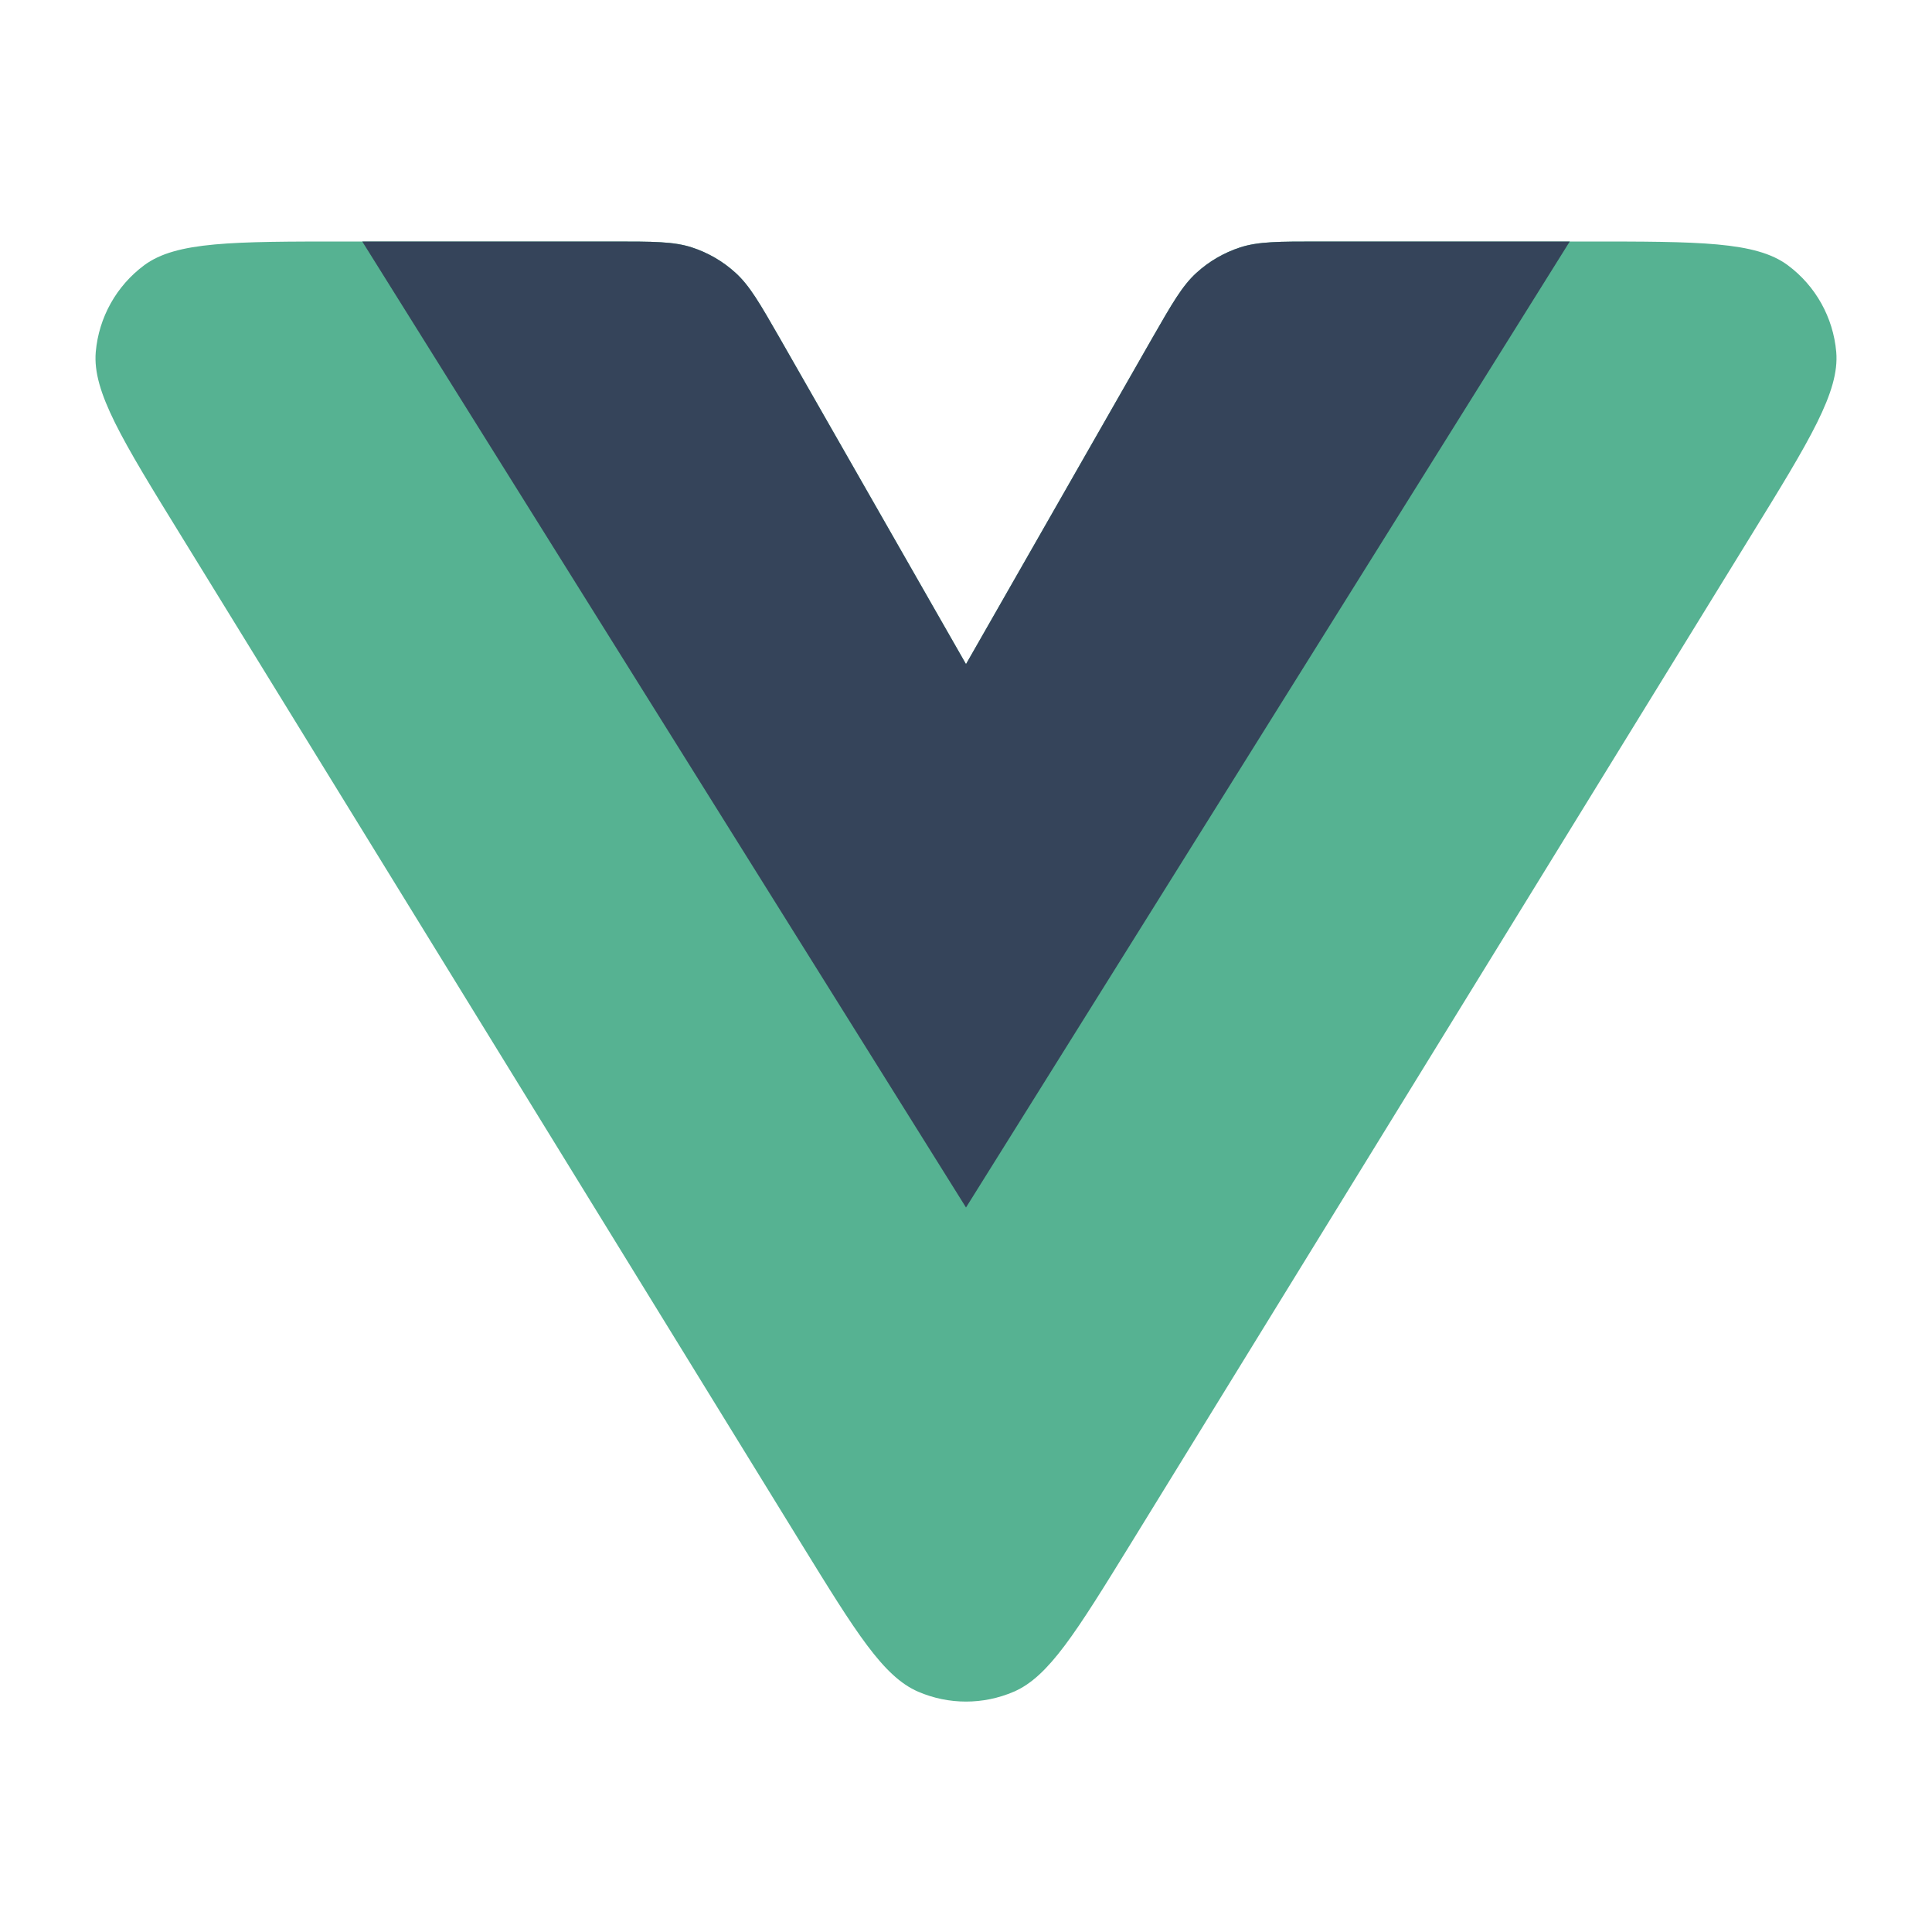
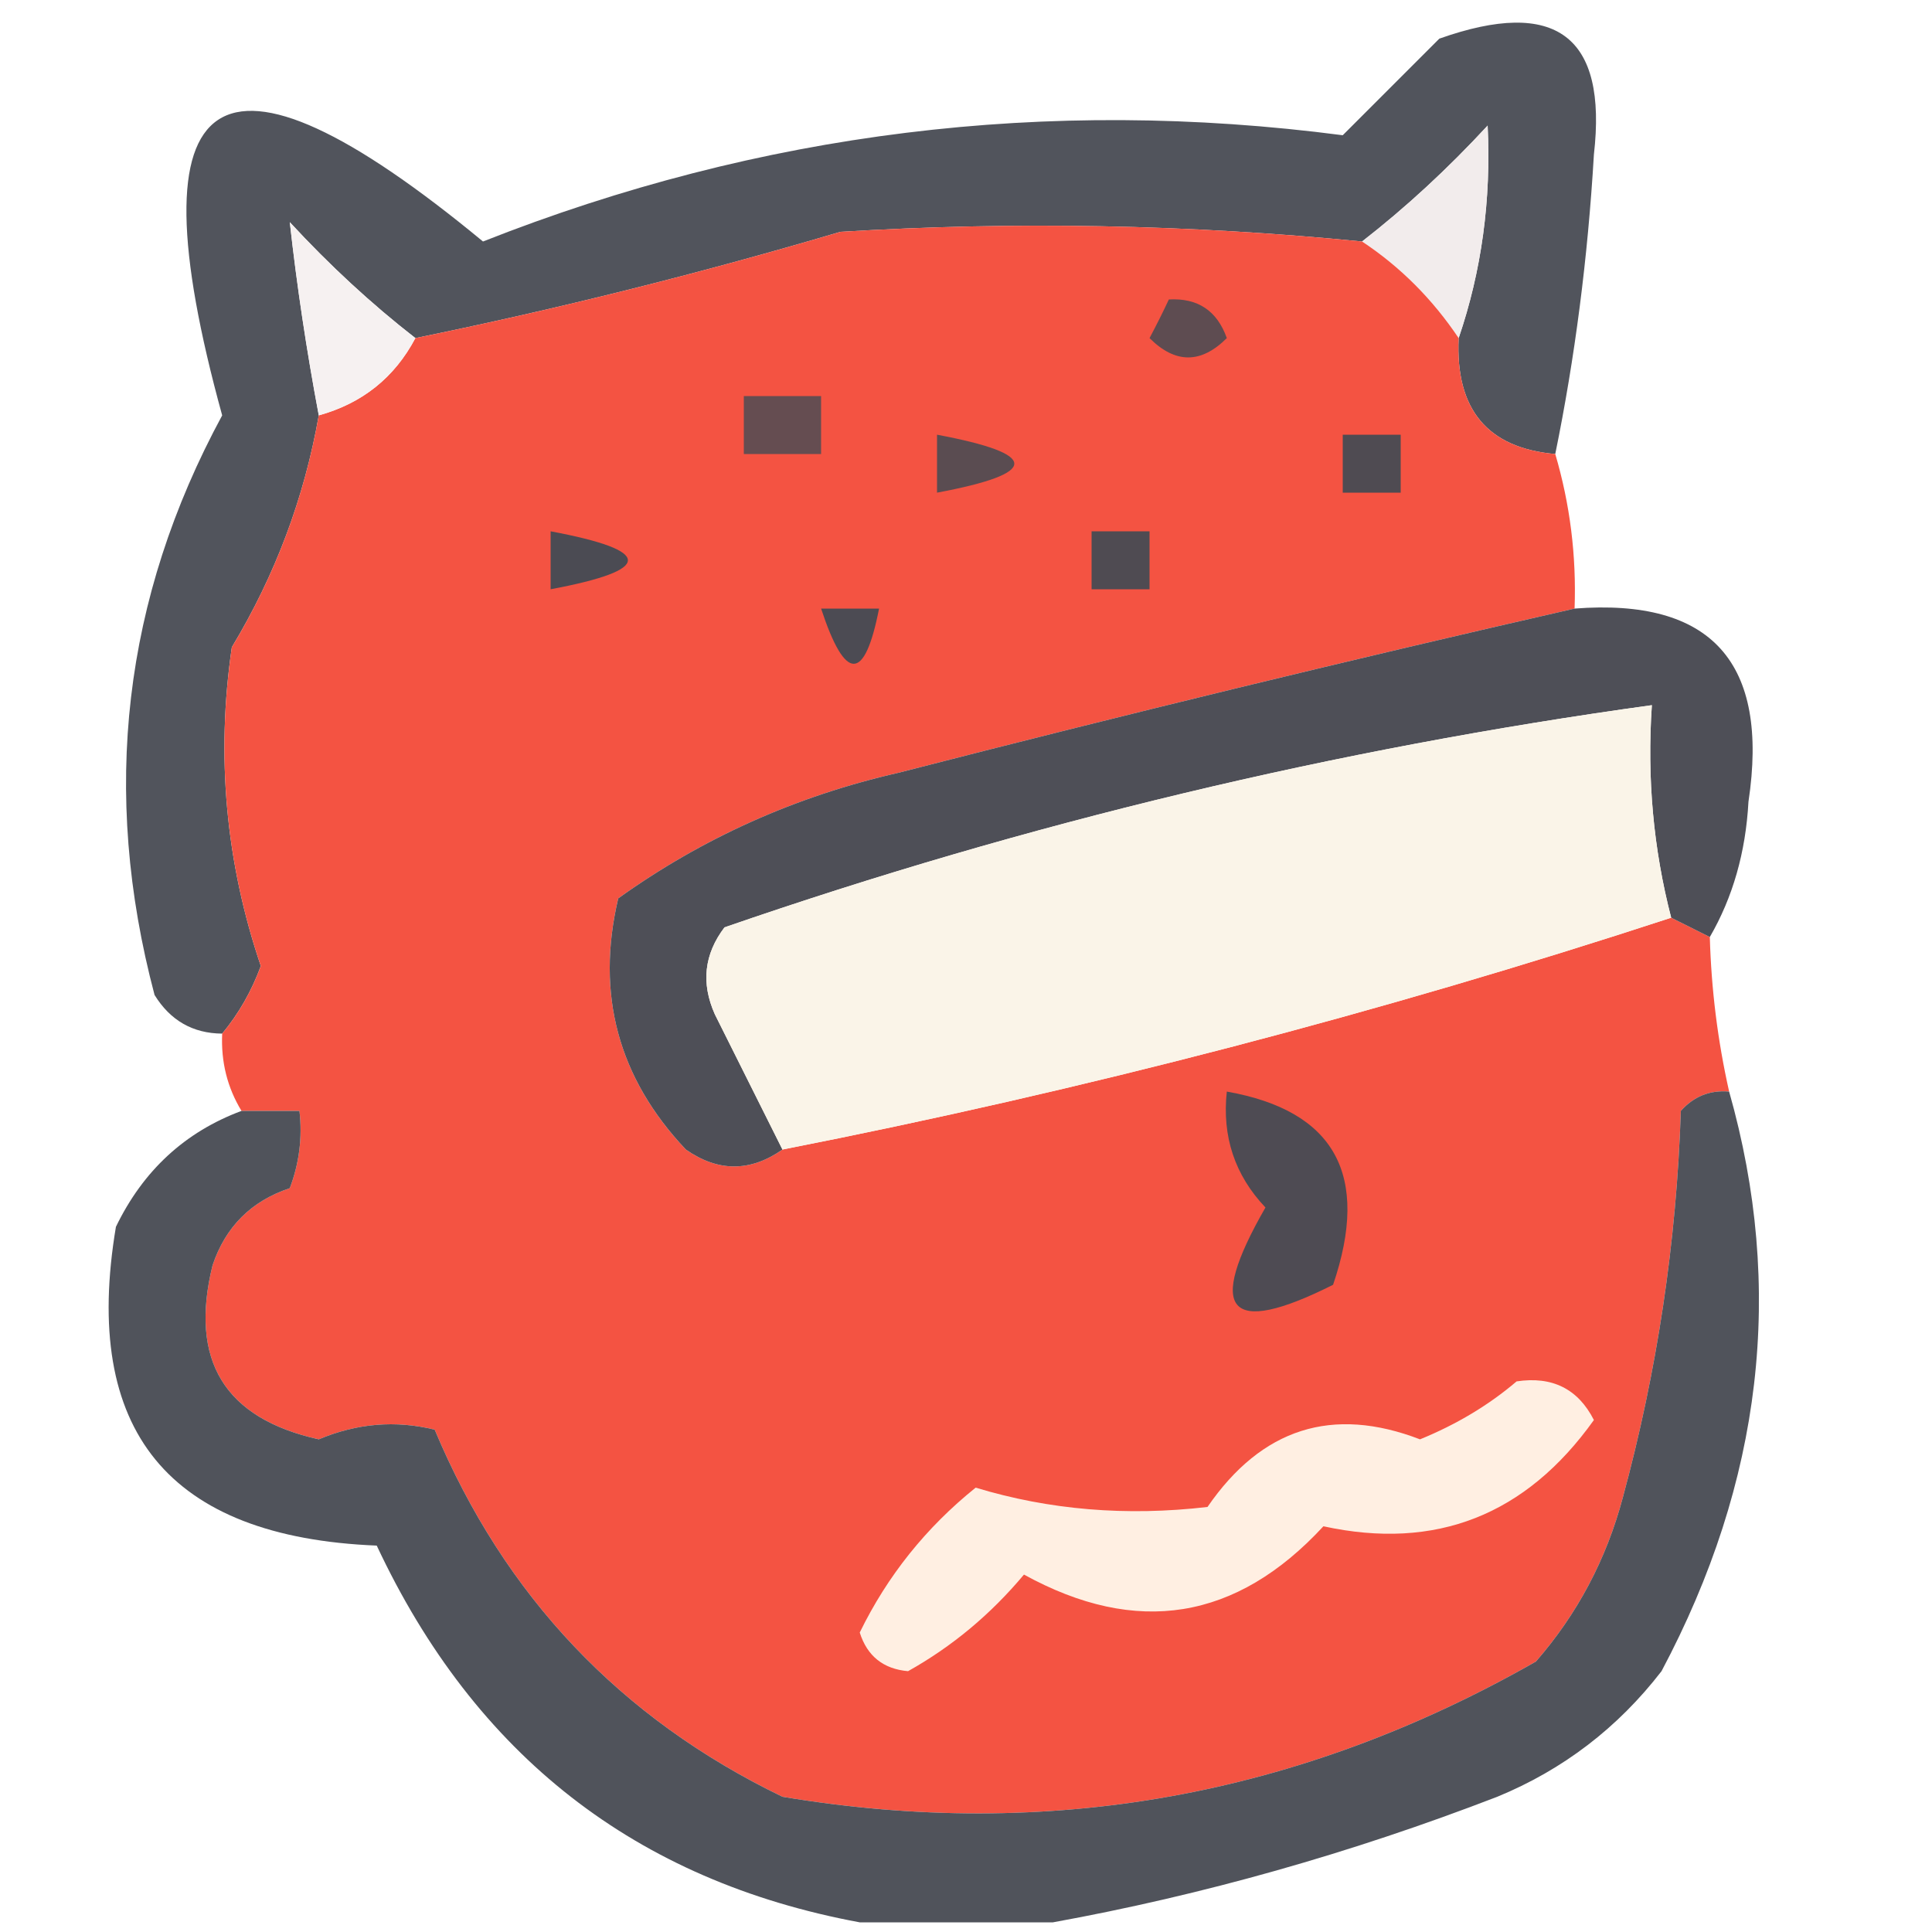
- <svg xmlns="http://www.w3.org/2000/svg" width="16" height="16" viewBox="0 0 16 16" fill="none">
-   <path d="M6.637 12.786C7.088 13.518 7.314 13.885 7.604 14.01C7.857 14.119 8.143 14.119 8.396 14.01C8.686 13.885 8.912 13.518 9.363 12.786L14.499 4.439C14.99 3.642 15.235 3.243 15.207 2.915C15.182 2.629 15.036 2.367 14.805 2.196C14.54 2 14.072 2 13.137 2H10.928C10.59 2 10.421 2 10.27 2.049C10.136 2.093 10.013 2.164 9.909 2.259C9.791 2.366 9.707 2.513 9.539 2.806L8 5.5L6.461 2.806C6.293 2.513 6.209 2.366 6.091 2.259C5.987 2.164 5.864 2.093 5.73 2.049C5.579 2 5.41 2 5.071 2H2.863C1.928 2 1.46 2 1.195 2.196C0.964 2.367 0.818 2.629 0.793 2.915C0.765 3.243 1.01 3.642 1.501 4.439L6.637 12.786Z" fill="#56B292" />
-   <path d="M8 10L13 2H10.928C10.59 2 10.421 2 10.27 2.049C10.136 2.093 10.013 2.164 9.909 2.259C9.791 2.366 9.707 2.513 9.539 2.806L8 5.5L6.461 2.806C6.293 2.513 6.209 2.366 6.091 2.259C5.987 2.164 5.864 2.093 5.73 2.049C5.579 2 5.41 2 5.071 2H3L8 10Z" fill="#35445A" />
+ <svg xmlns="http://www.w3.org/2000/svg" version="1.1" width="100px" height="100px" style="shape-rendering:geometricPrecision; text-rendering:geometricPrecision; image-rendering:optimizeQuality; fill-rule:evenodd; clip-rule:evenodd">
+   <g>
+     <path style="opacity:0.951" fill="#484c54" d="M 80.5,23.5 C 76.991,23.192 75.324,21.192 75.5,17.5C 76.687,14.02 77.187,10.353 77,6.5C 74.937,8.734 72.771,10.734 70.5,12.5C 61.513,11.615 52.513,11.448 43.5,12C 36.201,14.16 28.868,15.994 21.5,17.5C 19.229,15.734 17.063,13.734 15,11.5C 15.365,14.794 15.865,18.127 16.5,21.5C 15.751,25.761 14.251,29.761 12,33.5C 11.178,39.12 11.678,44.62 13.5,50C 13.022,51.303 12.355,52.469 11.5,53.5C 9.983,53.489 8.816,52.823 8,51.5C 5.209,40.969 6.375,30.969 11.5,21.5C 6.712,4.109 11.212,1.109 25,12.5C 39.355,6.832 54.189,4.999 69.5,7C 71.167,5.333 72.833,3.667 74.5,2C 80.537,-0.137 83.204,1.863 82.5,8C 82.185,13.358 81.518,18.525 80.5,23.5 Z" />
+   </g>
+   <g>
+     <path style="opacity:1" fill="#f2ecec" d="M 75.5,17.5 C 74.139,15.473 72.473,13.806 70.5,12.5C 72.771,10.734 74.937,8.734 77,6.5C 77.187,10.353 76.687,14.02 75.5,17.5 Z" />
+   </g>
+   <g>
+     <path style="opacity:0.999" fill="#f45342" d="M 70.5,12.5 C 72.473,13.806 74.139,15.473 75.5,17.5C 75.324,21.192 76.991,23.192 80.5,23.5C 81.265,26.096 81.599,28.763 81.5,31.5C 69.932,34.141 58.266,36.974 46.5,40C 41.197,41.209 36.363,43.375 32,46.5C 30.828,51.459 31.995,55.792 35.5,59.5C 37.167,60.666 38.834,60.666 40.5,59.5C 56.107,56.432 71.44,52.432 86.5,47.5C 87.167,47.833 87.833,48.167 88.5,48.5C 88.575,51.206 88.908,53.873 89.5,56.5C 88.504,56.414 87.671,56.748 87,57.5C 86.777,64.286 85.777,70.953 84,77.5C 83.151,80.698 81.651,83.531 79.5,86C 67.267,92.976 54.267,95.309 40.5,93C 32.108,88.942 26.108,82.608 22.5,74C 20.473,73.502 18.473,73.669 16.5,74.5C 11.622,73.417 9.789,70.417 11,65.5C 11.667,63.5 13,62.167 15,61.5C 15.49,60.207 15.657,58.873 15.5,57.5C 14.5,57.5 13.5,57.5 12.5,57.5C 11.766,56.292 11.433,54.959 11.5,53.5C 12.355,52.469 13.022,51.303 13.5,50C 11.678,44.62 11.178,39.12 12,33.5C 14.251,29.761 15.751,25.761 16.5,21.5C 18.754,20.876 20.421,19.543 21.5,17.5C 28.868,15.994 36.201,14.16 43.5,12C 52.513,11.448 61.513,11.615 70.5,12.5 Z" />
+   </g>
+   <g>
+     <path style="opacity:1" fill="#f6f1f1" d="M 21.5,17.5 C 20.421,19.543 18.754,20.876 16.5,21.5C 15.865,18.127 15.365,14.794 15,11.5C 17.063,13.734 19.229,15.734 21.5,17.5 Z" />
+   </g>
+   <g>
+     <path style="opacity:1" fill="#5e4c51" d="M 60.5,15.5 C 61.995,15.415 62.995,16.081 63.5,17.5C 62.167,18.833 60.833,18.833 59.5,17.5C 59.863,16.817 60.196,16.15 60.5,15.5 Z" />
+   </g>
+   <g>
+     <path style="opacity:1" fill="#654d51" d="M 38.5,20.5 C 39.833,20.5 41.167,20.5 42.5,20.5C 42.5,21.5 42.5,22.5 42.5,23.5C 41.167,23.5 39.833,23.5 38.5,23.5C 38.5,22.5 38.5,21.5 38.5,20.5 Z" />
+   </g>
+   <g>
+     <path style="opacity:1" fill="#5a4c51" d="M 48.5,22.5 C 53.833,23.5 53.833,24.5 48.5,25.5C 48.5,24.5 48.5,23.5 48.5,22.5 Z" />
+   </g>
+   <g>
+     <path style="opacity:1" fill="#4f4b52" d="M 69.5,22.5 C 70.5,22.5 71.5,22.5 72.5,22.5C 72.5,23.5 72.5,24.5 72.5,25.5C 71.5,25.5 70.5,25.5 69.5,25.5C 69.5,24.5 69.5,23.5 69.5,22.5 Z" />
+   </g>
+   <g>
+     <path style="opacity:1" fill="#4b4b53" d="M 28.5,27.5 C 33.833,28.5 33.833,29.5 28.5,30.5C 28.5,29.5 28.5,28.5 28.5,27.5 Z" />
+   </g>
+   <g>
+     <path style="opacity:1" fill="#4f4b52" d="M 56.5,27.5 C 57.5,27.5 58.5,27.5 59.5,27.5C 59.5,28.5 59.5,29.5 59.5,30.5C 58.5,30.5 57.5,30.5 56.5,30.5C 56.5,29.5 56.5,28.5 56.5,27.5 Z" />
+   </g>
+   <g>
+     <path style="opacity:1" fill="#4c4b53" d="M 42.5,31.5 C 43.5,31.5 44.5,31.5 45.5,31.5C 44.754,35.31 43.754,35.31 42.5,31.5 Z" />
+   </g>
+   <g>
+     <path style="opacity:0.987" fill="#4c4d55" d="M 81.5,31.5 C 88.585,30.952 91.585,34.286 90.5,41.5C 90.357,44.113 89.69,46.447 88.5,48.5C 87.833,48.167 87.167,47.833 86.5,47.5C 85.577,43.936 85.244,40.269 85.5,36.5C 69.139,38.757 53.139,42.59 37.5,48C 36.446,49.388 36.28,50.888 37,52.5C 38.193,54.886 39.36,57.22 40.5,59.5C 38.834,60.666 37.167,60.666 35.5,59.5C 31.995,55.792 30.828,51.459 32,46.5C 36.363,43.375 41.197,41.209 46.5,40C 58.266,36.974 69.932,34.141 81.5,31.5 Z" />
+   </g>
+   <g>
+     <path style="opacity:1" fill="#faf4e8" d="M 86.5,47.5 C 71.44,52.432 56.107,56.432 40.5,59.5C 39.36,57.22 38.193,54.886 37,52.5C 36.28,50.888 36.446,49.388 37.5,48C 53.139,42.59 69.139,38.757 85.5,36.5C 85.244,40.269 85.577,43.936 86.5,47.5 Z" />
+   </g>
+   <g>
+     <path style="opacity:1" fill="#4e4b53" d="M 63.5,56.5 C 69.098,57.49 70.932,60.824 69,66.5C 63.565,69.229 62.398,67.896 65.5,62.5C 63.914,60.827 63.247,58.827 63.5,56.5 Z" />
+   </g>
+   <g>
+     <path style="opacity:0.953" fill="#474b53" d="M 89.5,56.5 C 92.387,66.679 91.221,76.679 86,86.5C 83.736,89.433 80.902,91.6 77.5,93C 69.915,95.924 62.248,98.09 54.5,99.5C 51.167,99.5 47.833,99.5 44.5,99.5C 32.917,97.353 24.584,90.853 19.5,80C 8.724,79.562 4.224,74.062 6,63.5C 7.406,60.591 9.572,58.591 12.5,57.5C 13.5,57.5 14.5,57.5 15.5,57.5C 15.657,58.873 15.49,60.207 15,61.5C 13,62.167 11.667,63.5 11,65.5C 9.789,70.417 11.622,73.417 16.5,74.5C 18.473,73.669 20.473,73.502 22.5,74C 26.108,82.608 32.108,88.942 40.5,93C 54.267,95.309 67.267,92.976 79.5,86C 81.651,83.531 83.151,80.698 84,77.5C 85.777,70.953 86.777,64.286 87,57.5C 87.671,56.748 88.504,56.414 89.5,56.5 Z" />
+   </g>
+   <g>
+     <path style="opacity:1" fill="#ffefe2" d="M 78.5,71.5 C 80.346,71.222 81.68,71.889 82.5,73.5C 78.981,78.432 74.314,80.265 68.5,79C 63.997,83.876 58.83,84.709 53,81.5C 51.281,83.557 49.281,85.224 47,86.5C 45.72,86.386 44.887,85.72 44.5,84.5C 45.93,81.567 47.93,79.067 50.5,77C 54.303,78.155 58.303,78.489 62.5,78C 65.302,73.925 68.969,72.758 73.5,74.5C 75.396,73.725 77.063,72.725 78.5,71.5 Z" />
+   </g>
</svg>
